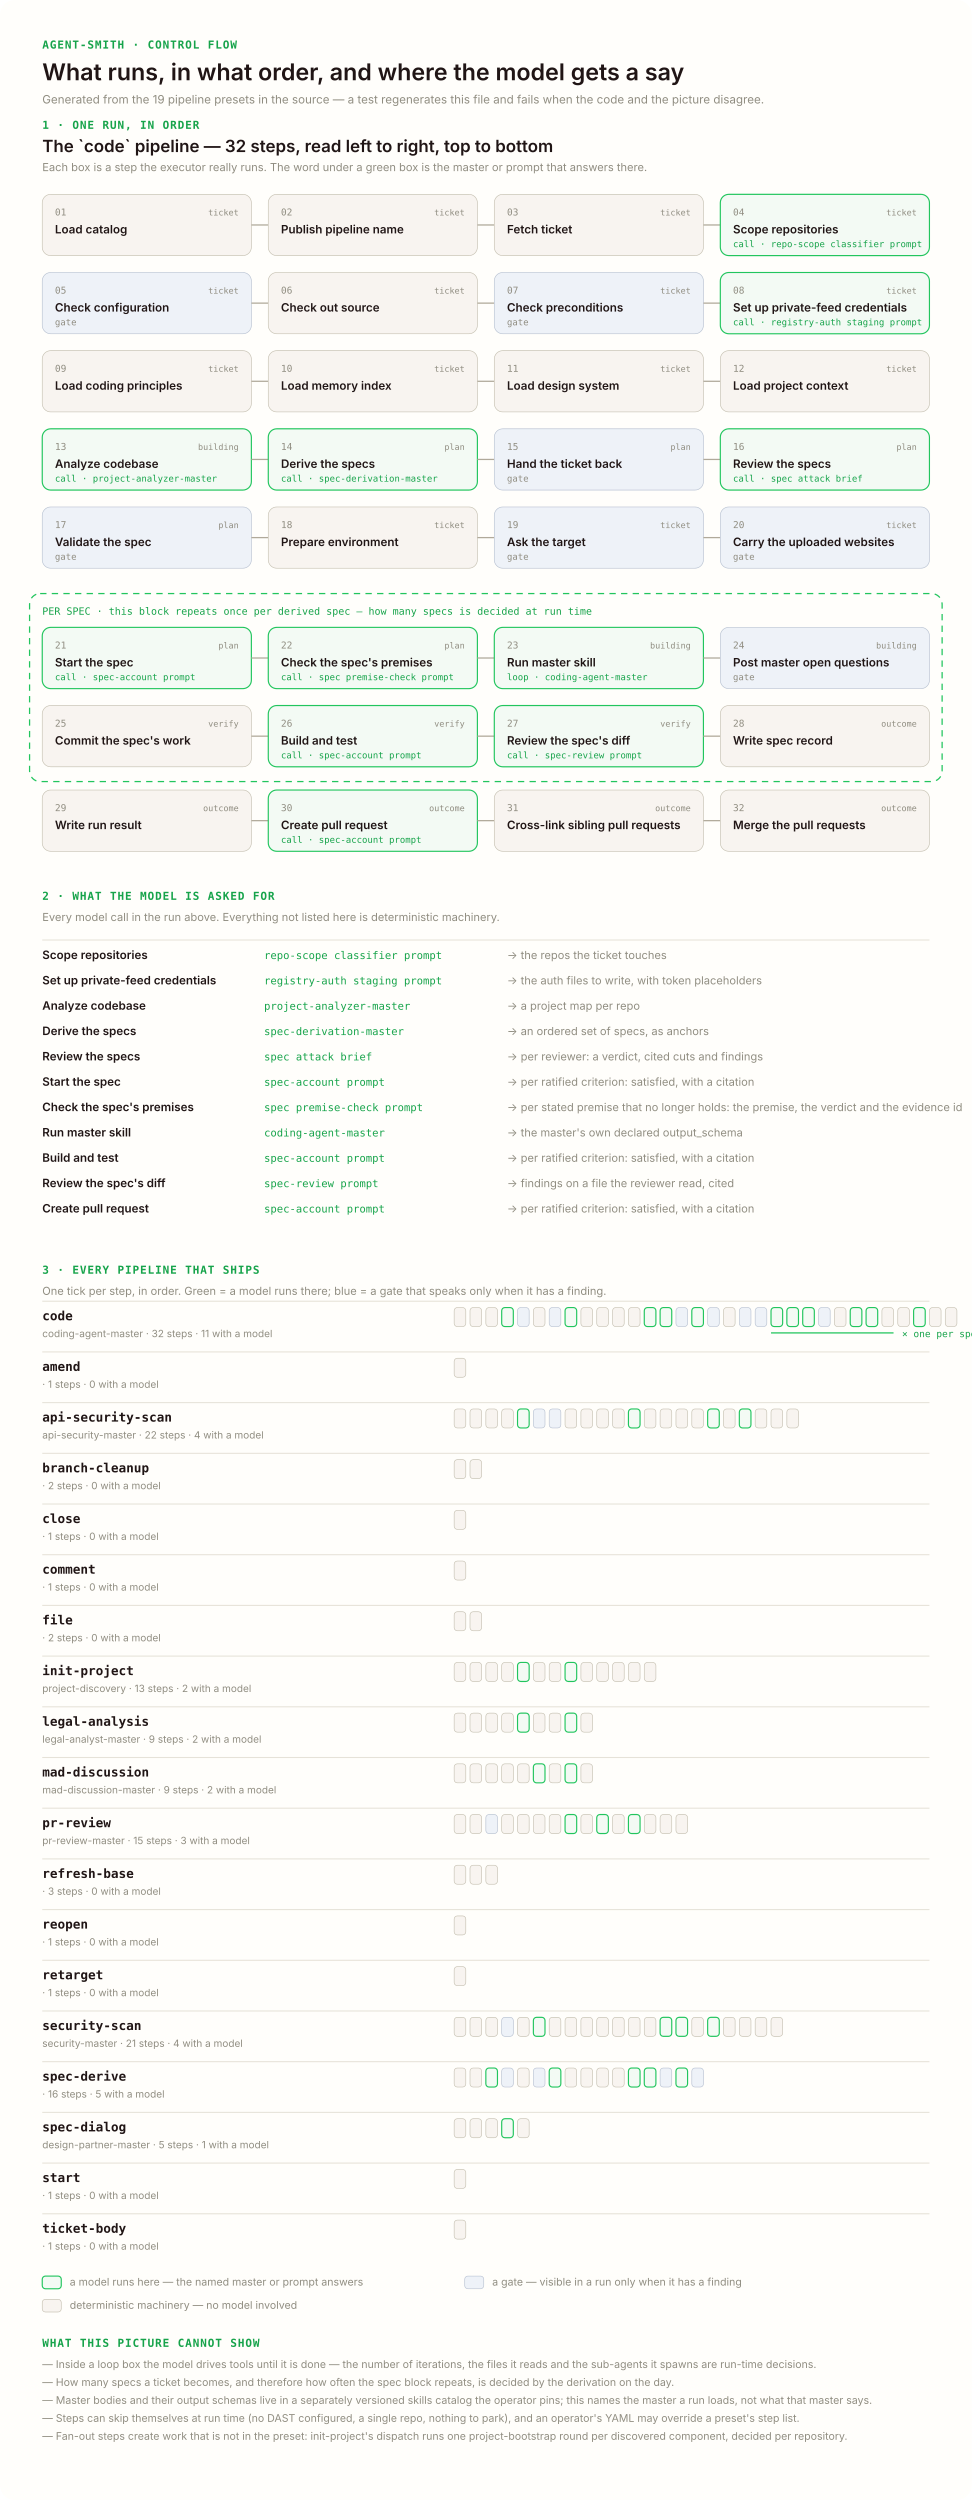
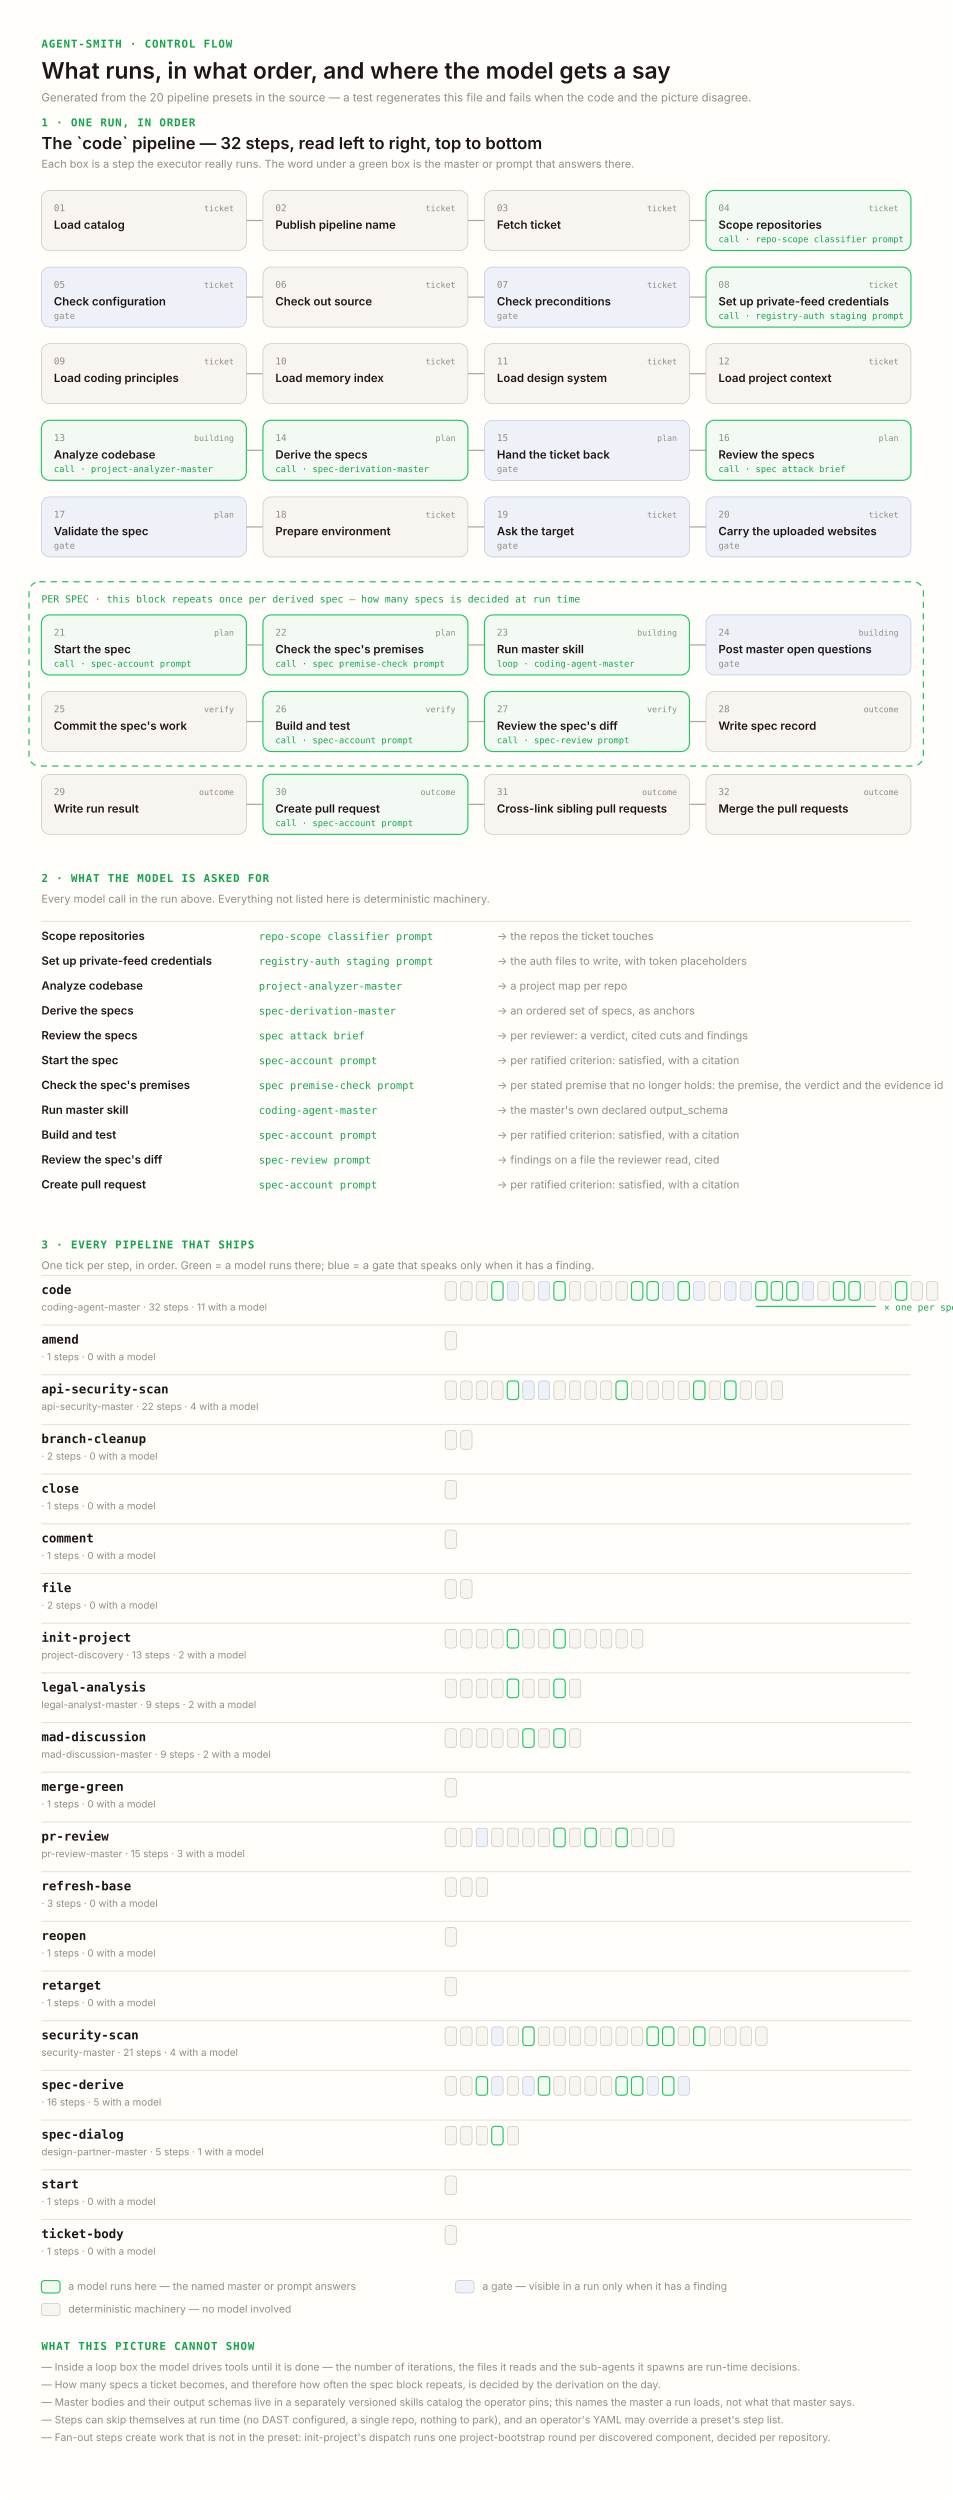
- <svg xmlns="http://www.w3.org/2000/svg" viewBox="0 0 920 2367" role="img" aria-labelledby="cf-title cf-desc">
+ <svg xmlns="http://www.w3.org/2000/svg" viewBox="0 0 920 2415" role="img" aria-labelledby="cf-title cf-desc">
  <style>
    .cf-bg        { fill: #fffefb; }
    .cf-surface   { fill: #f8f4f0; stroke: #c5c0b1; stroke-width: 0.6; }
    .cf-gate      { fill: #eef2f8; stroke: #b7c1d1; stroke-width: 0.6; }
    .cf-model     { fill: #f3faf4; stroke: #22c55e; stroke-width: 1.1; }
    .cf-block     { fill: none;    stroke: #22c55e; stroke-width: 1.2; stroke-dasharray: 6 5; }
    .cf-blockline { stroke: #22c55e; stroke-width: 1.2; }
    .cf-flow      { stroke: #b0a99a; stroke-width: 1.2; }
    .cf-rule      { stroke: #e6e2d8; stroke-width: 1; }
    .cf-text      { fill: #201515; font-family: 'Inter', system-ui, sans-serif; }
    .cf-mute      { fill: #8f8c80; font-family: 'Inter', system-ui, sans-serif; }
    .cf-mono      { fill: #201515; font-family: 'IBM Plex Mono', ui-monospace, monospace; }
    .cf-mono-mute { fill: #8f8c80; font-family: 'IBM Plex Mono', ui-monospace, monospace; }
    .cf-accent    { fill: #16a34a; font-family: 'IBM Plex Mono', ui-monospace, monospace; }
    .cf-tag       { fill: #16a34a; font-family: 'IBM Plex Mono', ui-monospace, monospace; letter-spacing: 0.8px; }
  </style>
-   <rect width="920" height="2367" rx="14" class="cf-bg" />
+   <rect width="920" height="2415" rx="14" class="cf-bg" />
  <text x="40" y="46" class="cf-tag" font-size="10.5" font-weight="600" text-anchor="start">AGENT-SMITH · CONTROL FLOW</text>
  <text x="40" y="76" class="cf-text" font-size="22" font-weight="600" text-anchor="start">What runs, in what order, and where the model gets a say</text>
-   <text x="40" y="98" class="cf-mute" font-size="11" font-weight="400" text-anchor="start">Generated from the 19 pipeline presets in the source — a test regenerates this file and fails when the code and the picture disagree.</text>
+   <text x="40" y="98" class="cf-mute" font-size="11" font-weight="400" text-anchor="start">Generated from the 20 pipeline presets in the source — a test regenerates this file and fails when the code and the picture disagree.</text>
  <text x="40" y="122" class="cf-tag" font-size="10.5" font-weight="600" text-anchor="start">1 · ONE RUN, IN ORDER</text>
  <text x="40" y="144" class="cf-text" font-size="16" font-weight="600" text-anchor="start">The `code` pipeline — 32 steps, read left to right, top to bottom</text>
  <text x="40" y="162" class="cf-mute" font-size="10.5" font-weight="400" text-anchor="start">Each box is a step the executor really runs. The word under a green box is the master or prompt that answers there.</text>
  <rect x="40" y="184" width="198" height="58" rx="8" class="cf-surface" />
  <text x="52" y="204" class="cf-mono-mute" font-size="9" font-weight="400" text-anchor="start">01</text>
  <text x="226" y="204" class="cf-mono-mute" font-size="8" font-weight="400" text-anchor="end">ticket</text>
  <text x="52" y="221" class="cf-text" font-size="11" font-weight="600" text-anchor="start">Load catalog</text>
  <line x1="238" y1="213" x2="254" y2="213" class="cf-flow" />
  <rect x="254" y="184" width="198" height="58" rx="8" class="cf-surface" />
  <text x="266" y="204" class="cf-mono-mute" font-size="9" font-weight="400" text-anchor="start">02</text>
  <text x="440" y="204" class="cf-mono-mute" font-size="8" font-weight="400" text-anchor="end">ticket</text>
  <text x="266" y="221" class="cf-text" font-size="11" font-weight="600" text-anchor="start">Publish pipeline name</text>
  <line x1="452" y1="213" x2="468" y2="213" class="cf-flow" />
  <rect x="468" y="184" width="198" height="58" rx="8" class="cf-surface" />
  <text x="480" y="204" class="cf-mono-mute" font-size="9" font-weight="400" text-anchor="start">03</text>
  <text x="654" y="204" class="cf-mono-mute" font-size="8" font-weight="400" text-anchor="end">ticket</text>
  <text x="480" y="221" class="cf-text" font-size="11" font-weight="600" text-anchor="start">Fetch ticket</text>
  <line x1="666" y1="213" x2="682" y2="213" class="cf-flow" />
  <rect x="682" y="184" width="198" height="58" rx="8" class="cf-model" />
  <text x="694" y="204" class="cf-mono-mute" font-size="9" font-weight="400" text-anchor="start">04</text>
  <text x="868" y="204" class="cf-mono-mute" font-size="8" font-weight="400" text-anchor="end">ticket</text>
  <text x="694" y="221" class="cf-text" font-size="11" font-weight="600" text-anchor="start">Scope repositories</text>
  <text x="694" y="234" class="cf-accent" font-size="8.5" font-weight="400" text-anchor="start">call · repo-scope classifier prompt</text>
  <rect x="40" y="258" width="198" height="58" rx="8" class="cf-gate" />
  <text x="52" y="278" class="cf-mono-mute" font-size="9" font-weight="400" text-anchor="start">05</text>
  <text x="226" y="278" class="cf-mono-mute" font-size="8" font-weight="400" text-anchor="end">ticket</text>
  <text x="52" y="295" class="cf-text" font-size="11" font-weight="600" text-anchor="start">Check configuration</text>
  <text x="52" y="308" class="cf-mono-mute" font-size="8.5" font-weight="400" text-anchor="start">gate</text>
  <line x1="238" y1="287" x2="254" y2="287" class="cf-flow" />
  <rect x="254" y="258" width="198" height="58" rx="8" class="cf-surface" />
  <text x="266" y="278" class="cf-mono-mute" font-size="9" font-weight="400" text-anchor="start">06</text>
  <text x="440" y="278" class="cf-mono-mute" font-size="8" font-weight="400" text-anchor="end">ticket</text>
  <text x="266" y="295" class="cf-text" font-size="11" font-weight="600" text-anchor="start">Check out source</text>
  <line x1="452" y1="287" x2="468" y2="287" class="cf-flow" />
  <rect x="468" y="258" width="198" height="58" rx="8" class="cf-gate" />
  <text x="480" y="278" class="cf-mono-mute" font-size="9" font-weight="400" text-anchor="start">07</text>
  <text x="654" y="278" class="cf-mono-mute" font-size="8" font-weight="400" text-anchor="end">ticket</text>
  <text x="480" y="295" class="cf-text" font-size="11" font-weight="600" text-anchor="start">Check preconditions</text>
  <text x="480" y="308" class="cf-mono-mute" font-size="8.5" font-weight="400" text-anchor="start">gate</text>
  <line x1="666" y1="287" x2="682" y2="287" class="cf-flow" />
  <rect x="682" y="258" width="198" height="58" rx="8" class="cf-model" />
  <text x="694" y="278" class="cf-mono-mute" font-size="9" font-weight="400" text-anchor="start">08</text>
  <text x="868" y="278" class="cf-mono-mute" font-size="8" font-weight="400" text-anchor="end">ticket</text>
  <text x="694" y="295" class="cf-text" font-size="11" font-weight="600" text-anchor="start">Set up private-feed credentials</text>
  <text x="694" y="308" class="cf-accent" font-size="8.5" font-weight="400" text-anchor="start">call · registry-auth staging prompt</text>
  <rect x="40" y="332" width="198" height="58" rx="8" class="cf-surface" />
  <text x="52" y="352" class="cf-mono-mute" font-size="9" font-weight="400" text-anchor="start">09</text>
  <text x="226" y="352" class="cf-mono-mute" font-size="8" font-weight="400" text-anchor="end">ticket</text>
  <text x="52" y="369" class="cf-text" font-size="11" font-weight="600" text-anchor="start">Load coding principles</text>
  <line x1="238" y1="361" x2="254" y2="361" class="cf-flow" />
  <rect x="254" y="332" width="198" height="58" rx="8" class="cf-surface" />
  <text x="266" y="352" class="cf-mono-mute" font-size="9" font-weight="400" text-anchor="start">10</text>
  <text x="440" y="352" class="cf-mono-mute" font-size="8" font-weight="400" text-anchor="end">ticket</text>
  <text x="266" y="369" class="cf-text" font-size="11" font-weight="600" text-anchor="start">Load memory index</text>
  <line x1="452" y1="361" x2="468" y2="361" class="cf-flow" />
  <rect x="468" y="332" width="198" height="58" rx="8" class="cf-surface" />
  <text x="480" y="352" class="cf-mono-mute" font-size="9" font-weight="400" text-anchor="start">11</text>
  <text x="654" y="352" class="cf-mono-mute" font-size="8" font-weight="400" text-anchor="end">ticket</text>
  <text x="480" y="369" class="cf-text" font-size="11" font-weight="600" text-anchor="start">Load design system</text>
  <line x1="666" y1="361" x2="682" y2="361" class="cf-flow" />
  <rect x="682" y="332" width="198" height="58" rx="8" class="cf-surface" />
  <text x="694" y="352" class="cf-mono-mute" font-size="9" font-weight="400" text-anchor="start">12</text>
  <text x="868" y="352" class="cf-mono-mute" font-size="8" font-weight="400" text-anchor="end">ticket</text>
  <text x="694" y="369" class="cf-text" font-size="11" font-weight="600" text-anchor="start">Load project context</text>
  <rect x="40" y="406" width="198" height="58" rx="8" class="cf-model" />
  <text x="52" y="426" class="cf-mono-mute" font-size="9" font-weight="400" text-anchor="start">13</text>
  <text x="226" y="426" class="cf-mono-mute" font-size="8" font-weight="400" text-anchor="end">building</text>
  <text x="52" y="443" class="cf-text" font-size="11" font-weight="600" text-anchor="start">Analyze codebase</text>
  <text x="52" y="456" class="cf-accent" font-size="8.5" font-weight="400" text-anchor="start">call · project-analyzer-master</text>
  <line x1="238" y1="435" x2="254" y2="435" class="cf-flow" />
  <rect x="254" y="406" width="198" height="58" rx="8" class="cf-model" />
  <text x="266" y="426" class="cf-mono-mute" font-size="9" font-weight="400" text-anchor="start">14</text>
  <text x="440" y="426" class="cf-mono-mute" font-size="8" font-weight="400" text-anchor="end">plan</text>
  <text x="266" y="443" class="cf-text" font-size="11" font-weight="600" text-anchor="start">Derive the specs</text>
  <text x="266" y="456" class="cf-accent" font-size="8.5" font-weight="400" text-anchor="start">call · spec-derivation-master</text>
  <line x1="452" y1="435" x2="468" y2="435" class="cf-flow" />
  <rect x="468" y="406" width="198" height="58" rx="8" class="cf-gate" />
  <text x="480" y="426" class="cf-mono-mute" font-size="9" font-weight="400" text-anchor="start">15</text>
  <text x="654" y="426" class="cf-mono-mute" font-size="8" font-weight="400" text-anchor="end">plan</text>
  <text x="480" y="443" class="cf-text" font-size="11" font-weight="600" text-anchor="start">Hand the ticket back</text>
  <text x="480" y="456" class="cf-mono-mute" font-size="8.5" font-weight="400" text-anchor="start">gate</text>
  <line x1="666" y1="435" x2="682" y2="435" class="cf-flow" />
  <rect x="682" y="406" width="198" height="58" rx="8" class="cf-model" />
  <text x="694" y="426" class="cf-mono-mute" font-size="9" font-weight="400" text-anchor="start">16</text>
  <text x="868" y="426" class="cf-mono-mute" font-size="8" font-weight="400" text-anchor="end">plan</text>
  <text x="694" y="443" class="cf-text" font-size="11" font-weight="600" text-anchor="start">Review the specs</text>
  <text x="694" y="456" class="cf-accent" font-size="8.5" font-weight="400" text-anchor="start">call · spec attack brief</text>
  <rect x="40" y="480" width="198" height="58" rx="8" class="cf-gate" />
  <text x="52" y="500" class="cf-mono-mute" font-size="9" font-weight="400" text-anchor="start">17</text>
  <text x="226" y="500" class="cf-mono-mute" font-size="8" font-weight="400" text-anchor="end">plan</text>
  <text x="52" y="517" class="cf-text" font-size="11" font-weight="600" text-anchor="start">Validate the spec</text>
  <text x="52" y="530" class="cf-mono-mute" font-size="8.5" font-weight="400" text-anchor="start">gate</text>
  <line x1="238" y1="509" x2="254" y2="509" class="cf-flow" />
  <rect x="254" y="480" width="198" height="58" rx="8" class="cf-surface" />
  <text x="266" y="500" class="cf-mono-mute" font-size="9" font-weight="400" text-anchor="start">18</text>
  <text x="440" y="500" class="cf-mono-mute" font-size="8" font-weight="400" text-anchor="end">ticket</text>
  <text x="266" y="517" class="cf-text" font-size="11" font-weight="600" text-anchor="start">Prepare environment</text>
  <line x1="452" y1="509" x2="468" y2="509" class="cf-flow" />
  <rect x="468" y="480" width="198" height="58" rx="8" class="cf-gate" />
  <text x="480" y="500" class="cf-mono-mute" font-size="9" font-weight="400" text-anchor="start">19</text>
  <text x="654" y="500" class="cf-mono-mute" font-size="8" font-weight="400" text-anchor="end">ticket</text>
  <text x="480" y="517" class="cf-text" font-size="11" font-weight="600" text-anchor="start">Ask the target</text>
  <text x="480" y="530" class="cf-mono-mute" font-size="8.5" font-weight="400" text-anchor="start">gate</text>
  <line x1="666" y1="509" x2="682" y2="509" class="cf-flow" />
  <rect x="682" y="480" width="198" height="58" rx="8" class="cf-gate" />
  <text x="694" y="500" class="cf-mono-mute" font-size="9" font-weight="400" text-anchor="start">20</text>
  <text x="868" y="500" class="cf-mono-mute" font-size="8" font-weight="400" text-anchor="end">ticket</text>
  <text x="694" y="517" class="cf-text" font-size="11" font-weight="600" text-anchor="start">Carry the uploaded websites</text>
  <text x="694" y="530" class="cf-mono-mute" font-size="8.5" font-weight="400" text-anchor="start">gate</text>
  <rect x="28" y="562" width="864" height="178" rx="10" class="cf-block" />
  <text x="40" y="582" class="cf-accent" font-size="9.5" font-weight="400" text-anchor="start">PER SPEC · this block repeats once per derived spec — how many specs is decided at run time</text>
  <rect x="40" y="594" width="198" height="58" rx="8" class="cf-model" />
  <text x="52" y="614" class="cf-mono-mute" font-size="9" font-weight="400" text-anchor="start">21</text>
  <text x="226" y="614" class="cf-mono-mute" font-size="8" font-weight="400" text-anchor="end">plan</text>
  <text x="52" y="631" class="cf-text" font-size="11" font-weight="600" text-anchor="start">Start the spec</text>
  <text x="52" y="644" class="cf-accent" font-size="8.5" font-weight="400" text-anchor="start">call · spec-account prompt</text>
  <line x1="238" y1="623" x2="254" y2="623" class="cf-flow" />
  <rect x="254" y="594" width="198" height="58" rx="8" class="cf-model" />
  <text x="266" y="614" class="cf-mono-mute" font-size="9" font-weight="400" text-anchor="start">22</text>
  <text x="440" y="614" class="cf-mono-mute" font-size="8" font-weight="400" text-anchor="end">plan</text>
  <text x="266" y="631" class="cf-text" font-size="11" font-weight="600" text-anchor="start">Check the spec's premises</text>
  <text x="266" y="644" class="cf-accent" font-size="8.5" font-weight="400" text-anchor="start">call · spec premise-check prompt</text>
  <line x1="452" y1="623" x2="468" y2="623" class="cf-flow" />
  <rect x="468" y="594" width="198" height="58" rx="8" class="cf-model" />
  <text x="480" y="614" class="cf-mono-mute" font-size="9" font-weight="400" text-anchor="start">23</text>
  <text x="654" y="614" class="cf-mono-mute" font-size="8" font-weight="400" text-anchor="end">building</text>
  <text x="480" y="631" class="cf-text" font-size="11" font-weight="600" text-anchor="start">Run master skill</text>
  <text x="480" y="644" class="cf-accent" font-size="8.5" font-weight="400" text-anchor="start">loop · coding-agent-master</text>
  <line x1="666" y1="623" x2="682" y2="623" class="cf-flow" />
  <rect x="682" y="594" width="198" height="58" rx="8" class="cf-gate" />
  <text x="694" y="614" class="cf-mono-mute" font-size="9" font-weight="400" text-anchor="start">24</text>
  <text x="868" y="614" class="cf-mono-mute" font-size="8" font-weight="400" text-anchor="end">building</text>
  <text x="694" y="631" class="cf-text" font-size="11" font-weight="600" text-anchor="start">Post master open questions</text>
  <text x="694" y="644" class="cf-mono-mute" font-size="8.5" font-weight="400" text-anchor="start">gate</text>
  <rect x="40" y="668" width="198" height="58" rx="8" class="cf-surface" />
  <text x="52" y="688" class="cf-mono-mute" font-size="9" font-weight="400" text-anchor="start">25</text>
  <text x="226" y="688" class="cf-mono-mute" font-size="8" font-weight="400" text-anchor="end">verify</text>
  <text x="52" y="705" class="cf-text" font-size="11" font-weight="600" text-anchor="start">Commit the spec's work</text>
  <line x1="238" y1="697" x2="254" y2="697" class="cf-flow" />
  <rect x="254" y="668" width="198" height="58" rx="8" class="cf-model" />
  <text x="266" y="688" class="cf-mono-mute" font-size="9" font-weight="400" text-anchor="start">26</text>
  <text x="440" y="688" class="cf-mono-mute" font-size="8" font-weight="400" text-anchor="end">verify</text>
  <text x="266" y="705" class="cf-text" font-size="11" font-weight="600" text-anchor="start">Build and test</text>
  <text x="266" y="718" class="cf-accent" font-size="8.5" font-weight="400" text-anchor="start">call · spec-account prompt</text>
  <line x1="452" y1="697" x2="468" y2="697" class="cf-flow" />
  <rect x="468" y="668" width="198" height="58" rx="8" class="cf-model" />
  <text x="480" y="688" class="cf-mono-mute" font-size="9" font-weight="400" text-anchor="start">27</text>
  <text x="654" y="688" class="cf-mono-mute" font-size="8" font-weight="400" text-anchor="end">verify</text>
  <text x="480" y="705" class="cf-text" font-size="11" font-weight="600" text-anchor="start">Review the spec's diff</text>
  <text x="480" y="718" class="cf-accent" font-size="8.5" font-weight="400" text-anchor="start">call · spec-review prompt</text>
  <line x1="666" y1="697" x2="682" y2="697" class="cf-flow" />
  <rect x="682" y="668" width="198" height="58" rx="8" class="cf-surface" />
  <text x="694" y="688" class="cf-mono-mute" font-size="9" font-weight="400" text-anchor="start">28</text>
  <text x="868" y="688" class="cf-mono-mute" font-size="8" font-weight="400" text-anchor="end">outcome</text>
  <text x="694" y="705" class="cf-text" font-size="11" font-weight="600" text-anchor="start">Write spec record</text>
  <rect x="40" y="748" width="198" height="58" rx="8" class="cf-surface" />
  <text x="52" y="768" class="cf-mono-mute" font-size="9" font-weight="400" text-anchor="start">29</text>
  <text x="226" y="768" class="cf-mono-mute" font-size="8" font-weight="400" text-anchor="end">outcome</text>
  <text x="52" y="785" class="cf-text" font-size="11" font-weight="600" text-anchor="start">Write run result</text>
  <line x1="238" y1="777" x2="254" y2="777" class="cf-flow" />
  <rect x="254" y="748" width="198" height="58" rx="8" class="cf-model" />
  <text x="266" y="768" class="cf-mono-mute" font-size="9" font-weight="400" text-anchor="start">30</text>
  <text x="440" y="768" class="cf-mono-mute" font-size="8" font-weight="400" text-anchor="end">outcome</text>
  <text x="266" y="785" class="cf-text" font-size="11" font-weight="600" text-anchor="start">Create pull request</text>
  <text x="266" y="798" class="cf-accent" font-size="8.5" font-weight="400" text-anchor="start">call · spec-account prompt</text>
  <line x1="452" y1="777" x2="468" y2="777" class="cf-flow" />
  <rect x="468" y="748" width="198" height="58" rx="8" class="cf-surface" />
  <text x="480" y="768" class="cf-mono-mute" font-size="9" font-weight="400" text-anchor="start">31</text>
  <text x="654" y="768" class="cf-mono-mute" font-size="8" font-weight="400" text-anchor="end">outcome</text>
  <text x="480" y="785" class="cf-text" font-size="11" font-weight="600" text-anchor="start">Cross-link sibling pull requests</text>
  <line x1="666" y1="777" x2="682" y2="777" class="cf-flow" />
  <rect x="682" y="748" width="198" height="58" rx="8" class="cf-surface" />
  <text x="694" y="768" class="cf-mono-mute" font-size="9" font-weight="400" text-anchor="start">32</text>
  <text x="868" y="768" class="cf-mono-mute" font-size="8" font-weight="400" text-anchor="end">outcome</text>
  <text x="694" y="785" class="cf-text" font-size="11" font-weight="600" text-anchor="start">Merge the pull requests</text>
  <text x="40" y="852" class="cf-tag" font-size="10.5" font-weight="600" text-anchor="start">2 · WHAT THE MODEL IS ASKED FOR</text>
  <text x="40" y="872" class="cf-mute" font-size="10.5" font-weight="400" text-anchor="start">Every model call in the run above. Everything not listed here is deterministic machinery.</text>
  <line x1="40" y1="890" x2="880" y2="890" class="cf-rule" />
  <text x="40" y="908" class="cf-text" font-size="11" font-weight="600" text-anchor="start">Scope repositories</text>
  <text x="250" y="908" class="cf-accent" font-size="10" font-weight="400" text-anchor="start">repo-scope classifier prompt</text>
  <text x="480" y="908" class="cf-mute" font-size="10.5" font-weight="400" text-anchor="start">→ the repos the ticket touches</text>
  <text x="40" y="932" class="cf-text" font-size="11" font-weight="600" text-anchor="start">Set up private-feed credentials</text>
  <text x="250" y="932" class="cf-accent" font-size="10" font-weight="400" text-anchor="start">registry-auth staging prompt</text>
  <text x="480" y="932" class="cf-mute" font-size="10.5" font-weight="400" text-anchor="start">→ the auth files to write, with token placeholders</text>
  <text x="40" y="956" class="cf-text" font-size="11" font-weight="600" text-anchor="start">Analyze codebase</text>
  <text x="250" y="956" class="cf-accent" font-size="10" font-weight="400" text-anchor="start">project-analyzer-master</text>
  <text x="480" y="956" class="cf-mute" font-size="10.5" font-weight="400" text-anchor="start">→ a project map per repo</text>
  <text x="40" y="980" class="cf-text" font-size="11" font-weight="600" text-anchor="start">Derive the specs</text>
  <text x="250" y="980" class="cf-accent" font-size="10" font-weight="400" text-anchor="start">spec-derivation-master</text>
  <text x="480" y="980" class="cf-mute" font-size="10.5" font-weight="400" text-anchor="start">→ an ordered set of specs, as anchors</text>
  <text x="40" y="1004" class="cf-text" font-size="11" font-weight="600" text-anchor="start">Review the specs</text>
  <text x="250" y="1004" class="cf-accent" font-size="10" font-weight="400" text-anchor="start">spec attack brief</text>
  <text x="480" y="1004" class="cf-mute" font-size="10.5" font-weight="400" text-anchor="start">→ per reviewer: a verdict, cited cuts and findings</text>
  <text x="40" y="1028" class="cf-text" font-size="11" font-weight="600" text-anchor="start">Start the spec</text>
  <text x="250" y="1028" class="cf-accent" font-size="10" font-weight="400" text-anchor="start">spec-account prompt</text>
  <text x="480" y="1028" class="cf-mute" font-size="10.5" font-weight="400" text-anchor="start">→ per ratified criterion: satisfied, with a citation</text>
  <text x="40" y="1052" class="cf-text" font-size="11" font-weight="600" text-anchor="start">Check the spec's premises</text>
  <text x="250" y="1052" class="cf-accent" font-size="10" font-weight="400" text-anchor="start">spec premise-check prompt</text>
  <text x="480" y="1052" class="cf-mute" font-size="10.5" font-weight="400" text-anchor="start">→ per stated premise that no longer holds: the premise, the verdict and the evidence id</text>
  <text x="40" y="1076" class="cf-text" font-size="11" font-weight="600" text-anchor="start">Run master skill</text>
  <text x="250" y="1076" class="cf-accent" font-size="10" font-weight="400" text-anchor="start">coding-agent-master</text>
  <text x="480" y="1076" class="cf-mute" font-size="10.5" font-weight="400" text-anchor="start">→ the master's own declared output_schema</text>
  <text x="40" y="1100" class="cf-text" font-size="11" font-weight="600" text-anchor="start">Build and test</text>
  <text x="250" y="1100" class="cf-accent" font-size="10" font-weight="400" text-anchor="start">spec-account prompt</text>
  <text x="480" y="1100" class="cf-mute" font-size="10.5" font-weight="400" text-anchor="start">→ per ratified criterion: satisfied, with a citation</text>
  <text x="40" y="1124" class="cf-text" font-size="11" font-weight="600" text-anchor="start">Review the spec's diff</text>
  <text x="250" y="1124" class="cf-accent" font-size="10" font-weight="400" text-anchor="start">spec-review prompt</text>
  <text x="480" y="1124" class="cf-mute" font-size="10.5" font-weight="400" text-anchor="start">→ findings on a file the reviewer read, cited</text>
  <text x="40" y="1148" class="cf-text" font-size="11" font-weight="600" text-anchor="start">Create pull request</text>
  <text x="250" y="1148" class="cf-accent" font-size="10" font-weight="400" text-anchor="start">spec-account prompt</text>
  <text x="480" y="1148" class="cf-mute" font-size="10.5" font-weight="400" text-anchor="start">→ per ratified criterion: satisfied, with a citation</text>
  <text x="40" y="1206" class="cf-tag" font-size="10.5" font-weight="600" text-anchor="start">3 · EVERY PIPELINE THAT SHIPS</text>
  <text x="40" y="1226" class="cf-mute" font-size="10.5" font-weight="400" text-anchor="start">One tick per step, in order. Green = a model runs there; blue = a gate that speaks only when it has a finding.</text>
  <line x1="40" y1="1232" x2="880" y2="1232" class="cf-rule" />
  <text x="40" y="1250" class="cf-mono" font-size="12" font-weight="600" text-anchor="start">code</text>
  <text x="40" y="1266" class="cf-mute" font-size="9.5" font-weight="400" text-anchor="start">coding-agent-master · 32 steps · 11 with a model</text>
  <rect x="430" y="1238" width="11" height="18" rx="3" class="cf-surface" />
  <rect x="445" y="1238" width="11" height="18" rx="3" class="cf-surface" />
  <rect x="460" y="1238" width="11" height="18" rx="3" class="cf-surface" />
  <rect x="475" y="1238" width="11" height="18" rx="3" class="cf-model" />
  <rect x="490" y="1238" width="11" height="18" rx="3" class="cf-gate" />
  <rect x="505" y="1238" width="11" height="18" rx="3" class="cf-surface" />
  <rect x="520" y="1238" width="11" height="18" rx="3" class="cf-gate" />
  <rect x="535" y="1238" width="11" height="18" rx="3" class="cf-model" />
  <rect x="550" y="1238" width="11" height="18" rx="3" class="cf-surface" />
  <rect x="565" y="1238" width="11" height="18" rx="3" class="cf-surface" />
  <rect x="580" y="1238" width="11" height="18" rx="3" class="cf-surface" />
  <rect x="595" y="1238" width="11" height="18" rx="3" class="cf-surface" />
  <rect x="610" y="1238" width="11" height="18" rx="3" class="cf-model" />
  <rect x="625" y="1238" width="11" height="18" rx="3" class="cf-model" />
  <rect x="640" y="1238" width="11" height="18" rx="3" class="cf-gate" />
  <rect x="655" y="1238" width="11" height="18" rx="3" class="cf-model" />
  <rect x="670" y="1238" width="11" height="18" rx="3" class="cf-gate" />
  <rect x="685" y="1238" width="11" height="18" rx="3" class="cf-surface" />
  <rect x="700" y="1238" width="11" height="18" rx="3" class="cf-gate" />
  <rect x="715" y="1238" width="11" height="18" rx="3" class="cf-gate" />
  <rect x="730" y="1238" width="11" height="18" rx="3" class="cf-model" />
  <rect x="745" y="1238" width="11" height="18" rx="3" class="cf-model" />
  <rect x="760" y="1238" width="11" height="18" rx="3" class="cf-model" />
  <rect x="775" y="1238" width="11" height="18" rx="3" class="cf-gate" />
  <rect x="790" y="1238" width="11" height="18" rx="3" class="cf-surface" />
  <rect x="805" y="1238" width="11" height="18" rx="3" class="cf-model" />
  <rect x="820" y="1238" width="11" height="18" rx="3" class="cf-model" />
  <rect x="835" y="1238" width="11" height="18" rx="3" class="cf-surface" />
  <rect x="850" y="1238" width="11" height="18" rx="3" class="cf-surface" />
  <rect x="865" y="1238" width="11" height="18" rx="3" class="cf-model" />
  <rect x="880" y="1238" width="11" height="18" rx="3" class="cf-surface" />
  <rect x="895" y="1238" width="11" height="18" rx="3" class="cf-surface" />
  <line x1="730" y1="1262" x2="846" y2="1262" class="cf-blockline" />
  <text x="854" y="1266" class="cf-accent" font-size="9" font-weight="400" text-anchor="start">× one per spec</text>
  <line x1="40" y1="1280" x2="880" y2="1280" class="cf-rule" />
  <text x="40" y="1298" class="cf-mono" font-size="12" font-weight="600" text-anchor="start">amend</text>
  <text x="40" y="1314" class="cf-mute" font-size="9.5" font-weight="400" text-anchor="start"> · 1 steps · 0 with a model</text>
  <rect x="430" y="1286" width="11" height="18" rx="3" class="cf-surface" />
  <line x1="40" y1="1328" x2="880" y2="1328" class="cf-rule" />
  <text x="40" y="1346" class="cf-mono" font-size="12" font-weight="600" text-anchor="start">api-security-scan</text>
  <text x="40" y="1362" class="cf-mute" font-size="9.5" font-weight="400" text-anchor="start">api-security-master · 22 steps · 4 with a model</text>
  <rect x="430" y="1334" width="11" height="18" rx="3" class="cf-surface" />
  <rect x="445" y="1334" width="11" height="18" rx="3" class="cf-surface" />
  <rect x="460" y="1334" width="11" height="18" rx="3" class="cf-surface" />
  <rect x="475" y="1334" width="11" height="18" rx="3" class="cf-surface" />
  <rect x="490" y="1334" width="11" height="18" rx="3" class="cf-model" />
  <rect x="505" y="1334" width="11" height="18" rx="3" class="cf-gate" />
  <rect x="520" y="1334" width="11" height="18" rx="3" class="cf-gate" />
  <rect x="535" y="1334" width="11" height="18" rx="3" class="cf-surface" />
  <rect x="550" y="1334" width="11" height="18" rx="3" class="cf-surface" />
  <rect x="565" y="1334" width="11" height="18" rx="3" class="cf-surface" />
  <rect x="580" y="1334" width="11" height="18" rx="3" class="cf-surface" />
  <rect x="595" y="1334" width="11" height="18" rx="3" class="cf-model" />
  <rect x="610" y="1334" width="11" height="18" rx="3" class="cf-surface" />
  <rect x="625" y="1334" width="11" height="18" rx="3" class="cf-surface" />
  <rect x="640" y="1334" width="11" height="18" rx="3" class="cf-surface" />
  <rect x="655" y="1334" width="11" height="18" rx="3" class="cf-surface" />
  <rect x="670" y="1334" width="11" height="18" rx="3" class="cf-model" />
  <rect x="685" y="1334" width="11" height="18" rx="3" class="cf-surface" />
  <rect x="700" y="1334" width="11" height="18" rx="3" class="cf-model" />
  <rect x="715" y="1334" width="11" height="18" rx="3" class="cf-surface" />
  <rect x="730" y="1334" width="11" height="18" rx="3" class="cf-surface" />
  <rect x="745" y="1334" width="11" height="18" rx="3" class="cf-surface" />
  <line x1="40" y1="1376" x2="880" y2="1376" class="cf-rule" />
  <text x="40" y="1394" class="cf-mono" font-size="12" font-weight="600" text-anchor="start">branch-cleanup</text>
  <text x="40" y="1410" class="cf-mute" font-size="9.5" font-weight="400" text-anchor="start"> · 2 steps · 0 with a model</text>
  <rect x="430" y="1382" width="11" height="18" rx="3" class="cf-surface" />
  <rect x="445" y="1382" width="11" height="18" rx="3" class="cf-surface" />
  <line x1="40" y1="1424" x2="880" y2="1424" class="cf-rule" />
  <text x="40" y="1442" class="cf-mono" font-size="12" font-weight="600" text-anchor="start">close</text>
  <text x="40" y="1458" class="cf-mute" font-size="9.5" font-weight="400" text-anchor="start"> · 1 steps · 0 with a model</text>
  <rect x="430" y="1430" width="11" height="18" rx="3" class="cf-surface" />
  <line x1="40" y1="1472" x2="880" y2="1472" class="cf-rule" />
  <text x="40" y="1490" class="cf-mono" font-size="12" font-weight="600" text-anchor="start">comment</text>
  <text x="40" y="1506" class="cf-mute" font-size="9.5" font-weight="400" text-anchor="start"> · 1 steps · 0 with a model</text>
  <rect x="430" y="1478" width="11" height="18" rx="3" class="cf-surface" />
  <line x1="40" y1="1520" x2="880" y2="1520" class="cf-rule" />
  <text x="40" y="1538" class="cf-mono" font-size="12" font-weight="600" text-anchor="start">file</text>
  <text x="40" y="1554" class="cf-mute" font-size="9.5" font-weight="400" text-anchor="start"> · 2 steps · 0 with a model</text>
  <rect x="430" y="1526" width="11" height="18" rx="3" class="cf-surface" />
  <rect x="445" y="1526" width="11" height="18" rx="3" class="cf-surface" />
  <line x1="40" y1="1568" x2="880" y2="1568" class="cf-rule" />
  <text x="40" y="1586" class="cf-mono" font-size="12" font-weight="600" text-anchor="start">init-project</text>
  <text x="40" y="1602" class="cf-mute" font-size="9.5" font-weight="400" text-anchor="start">project-discovery · 13 steps · 2 with a model</text>
  <rect x="430" y="1574" width="11" height="18" rx="3" class="cf-surface" />
  <rect x="445" y="1574" width="11" height="18" rx="3" class="cf-surface" />
  <rect x="460" y="1574" width="11" height="18" rx="3" class="cf-surface" />
  <rect x="475" y="1574" width="11" height="18" rx="3" class="cf-surface" />
  <rect x="490" y="1574" width="11" height="18" rx="3" class="cf-model" />
  <rect x="505" y="1574" width="11" height="18" rx="3" class="cf-surface" />
  <rect x="520" y="1574" width="11" height="18" rx="3" class="cf-surface" />
  <rect x="535" y="1574" width="11" height="18" rx="3" class="cf-model" />
  <rect x="550" y="1574" width="11" height="18" rx="3" class="cf-surface" />
  <rect x="565" y="1574" width="11" height="18" rx="3" class="cf-surface" />
  <rect x="580" y="1574" width="11" height="18" rx="3" class="cf-surface" />
  <rect x="595" y="1574" width="11" height="18" rx="3" class="cf-surface" />
  <rect x="610" y="1574" width="11" height="18" rx="3" class="cf-surface" />
  <line x1="40" y1="1616" x2="880" y2="1616" class="cf-rule" />
  <text x="40" y="1634" class="cf-mono" font-size="12" font-weight="600" text-anchor="start">legal-analysis</text>
  <text x="40" y="1650" class="cf-mute" font-size="9.5" font-weight="400" text-anchor="start">legal-analyst-master · 9 steps · 2 with a model</text>
  <rect x="430" y="1622" width="11" height="18" rx="3" class="cf-surface" />
  <rect x="445" y="1622" width="11" height="18" rx="3" class="cf-surface" />
  <rect x="460" y="1622" width="11" height="18" rx="3" class="cf-surface" />
  <rect x="475" y="1622" width="11" height="18" rx="3" class="cf-surface" />
  <rect x="490" y="1622" width="11" height="18" rx="3" class="cf-model" />
  <rect x="505" y="1622" width="11" height="18" rx="3" class="cf-surface" />
  <rect x="520" y="1622" width="11" height="18" rx="3" class="cf-surface" />
  <rect x="535" y="1622" width="11" height="18" rx="3" class="cf-model" />
  <rect x="550" y="1622" width="11" height="18" rx="3" class="cf-surface" />
  <line x1="40" y1="1664" x2="880" y2="1664" class="cf-rule" />
  <text x="40" y="1682" class="cf-mono" font-size="12" font-weight="600" text-anchor="start">mad-discussion</text>
  <text x="40" y="1698" class="cf-mute" font-size="9.5" font-weight="400" text-anchor="start">mad-discussion-master · 9 steps · 2 with a model</text>
  <rect x="430" y="1670" width="11" height="18" rx="3" class="cf-surface" />
  <rect x="445" y="1670" width="11" height="18" rx="3" class="cf-surface" />
  <rect x="460" y="1670" width="11" height="18" rx="3" class="cf-surface" />
  <rect x="475" y="1670" width="11" height="18" rx="3" class="cf-surface" />
  <rect x="490" y="1670" width="11" height="18" rx="3" class="cf-surface" />
  <rect x="505" y="1670" width="11" height="18" rx="3" class="cf-model" />
  <rect x="520" y="1670" width="11" height="18" rx="3" class="cf-surface" />
  <rect x="535" y="1670" width="11" height="18" rx="3" class="cf-model" />
  <rect x="550" y="1670" width="11" height="18" rx="3" class="cf-surface" />
  <line x1="40" y1="1712" x2="880" y2="1712" class="cf-rule" />
-   <text x="40" y="1730" class="cf-mono" font-size="12" font-weight="600" text-anchor="start">pr-review</text>
-   <text x="40" y="1746" class="cf-mute" font-size="9.5" font-weight="400" text-anchor="start">pr-review-master · 15 steps · 3 with a model</text>
+   <text x="40" y="1730" class="cf-mono" font-size="12" font-weight="600" text-anchor="start">merge-green</text>
+   <text x="40" y="1746" class="cf-mute" font-size="9.5" font-weight="400" text-anchor="start"> · 1 steps · 0 with a model</text>
  <rect x="430" y="1718" width="11" height="18" rx="3" class="cf-surface" />
-   <rect x="445" y="1718" width="11" height="18" rx="3" class="cf-surface" />
-   <rect x="460" y="1718" width="11" height="18" rx="3" class="cf-gate" />
-   <rect x="475" y="1718" width="11" height="18" rx="3" class="cf-surface" />
-   <rect x="490" y="1718" width="11" height="18" rx="3" class="cf-surface" />
-   <rect x="505" y="1718" width="11" height="18" rx="3" class="cf-surface" />
-   <rect x="520" y="1718" width="11" height="18" rx="3" class="cf-surface" />
-   <rect x="535" y="1718" width="11" height="18" rx="3" class="cf-model" />
-   <rect x="550" y="1718" width="11" height="18" rx="3" class="cf-surface" />
-   <rect x="565" y="1718" width="11" height="18" rx="3" class="cf-model" />
-   <rect x="580" y="1718" width="11" height="18" rx="3" class="cf-surface" />
-   <rect x="595" y="1718" width="11" height="18" rx="3" class="cf-model" />
-   <rect x="610" y="1718" width="11" height="18" rx="3" class="cf-surface" />
-   <rect x="625" y="1718" width="11" height="18" rx="3" class="cf-surface" />
-   <rect x="640" y="1718" width="11" height="18" rx="3" class="cf-surface" />
  <line x1="40" y1="1760" x2="880" y2="1760" class="cf-rule" />
-   <text x="40" y="1778" class="cf-mono" font-size="12" font-weight="600" text-anchor="start">refresh-base</text>
-   <text x="40" y="1794" class="cf-mute" font-size="9.5" font-weight="400" text-anchor="start"> · 3 steps · 0 with a model</text>
+   <text x="40" y="1778" class="cf-mono" font-size="12" font-weight="600" text-anchor="start">pr-review</text>
+   <text x="40" y="1794" class="cf-mute" font-size="9.5" font-weight="400" text-anchor="start">pr-review-master · 15 steps · 3 with a model</text>
  <rect x="430" y="1766" width="11" height="18" rx="3" class="cf-surface" />
  <rect x="445" y="1766" width="11" height="18" rx="3" class="cf-surface" />
-   <rect x="460" y="1766" width="11" height="18" rx="3" class="cf-surface" />
+   <rect x="460" y="1766" width="11" height="18" rx="3" class="cf-gate" />
+   <rect x="475" y="1766" width="11" height="18" rx="3" class="cf-surface" />
+   <rect x="490" y="1766" width="11" height="18" rx="3" class="cf-surface" />
+   <rect x="505" y="1766" width="11" height="18" rx="3" class="cf-surface" />
+   <rect x="520" y="1766" width="11" height="18" rx="3" class="cf-surface" />
+   <rect x="535" y="1766" width="11" height="18" rx="3" class="cf-model" />
+   <rect x="550" y="1766" width="11" height="18" rx="3" class="cf-surface" />
+   <rect x="565" y="1766" width="11" height="18" rx="3" class="cf-model" />
+   <rect x="580" y="1766" width="11" height="18" rx="3" class="cf-surface" />
+   <rect x="595" y="1766" width="11" height="18" rx="3" class="cf-model" />
+   <rect x="610" y="1766" width="11" height="18" rx="3" class="cf-surface" />
+   <rect x="625" y="1766" width="11" height="18" rx="3" class="cf-surface" />
+   <rect x="640" y="1766" width="11" height="18" rx="3" class="cf-surface" />
  <line x1="40" y1="1808" x2="880" y2="1808" class="cf-rule" />
-   <text x="40" y="1826" class="cf-mono" font-size="12" font-weight="600" text-anchor="start">reopen</text>
-   <text x="40" y="1842" class="cf-mute" font-size="9.5" font-weight="400" text-anchor="start"> · 1 steps · 0 with a model</text>
+   <text x="40" y="1826" class="cf-mono" font-size="12" font-weight="600" text-anchor="start">refresh-base</text>
+   <text x="40" y="1842" class="cf-mute" font-size="9.5" font-weight="400" text-anchor="start"> · 3 steps · 0 with a model</text>
  <rect x="430" y="1814" width="11" height="18" rx="3" class="cf-surface" />
+   <rect x="445" y="1814" width="11" height="18" rx="3" class="cf-surface" />
+   <rect x="460" y="1814" width="11" height="18" rx="3" class="cf-surface" />
  <line x1="40" y1="1856" x2="880" y2="1856" class="cf-rule" />
-   <text x="40" y="1874" class="cf-mono" font-size="12" font-weight="600" text-anchor="start">retarget</text>
+   <text x="40" y="1874" class="cf-mono" font-size="12" font-weight="600" text-anchor="start">reopen</text>
  <text x="40" y="1890" class="cf-mute" font-size="9.5" font-weight="400" text-anchor="start"> · 1 steps · 0 with a model</text>
  <rect x="430" y="1862" width="11" height="18" rx="3" class="cf-surface" />
  <line x1="40" y1="1904" x2="880" y2="1904" class="cf-rule" />
-   <text x="40" y="1922" class="cf-mono" font-size="12" font-weight="600" text-anchor="start">security-scan</text>
-   <text x="40" y="1938" class="cf-mute" font-size="9.5" font-weight="400" text-anchor="start">security-master · 21 steps · 4 with a model</text>
+   <text x="40" y="1922" class="cf-mono" font-size="12" font-weight="600" text-anchor="start">retarget</text>
+   <text x="40" y="1938" class="cf-mute" font-size="9.5" font-weight="400" text-anchor="start"> · 1 steps · 0 with a model</text>
  <rect x="430" y="1910" width="11" height="18" rx="3" class="cf-surface" />
-   <rect x="445" y="1910" width="11" height="18" rx="3" class="cf-surface" />
-   <rect x="460" y="1910" width="11" height="18" rx="3" class="cf-surface" />
-   <rect x="475" y="1910" width="11" height="18" rx="3" class="cf-gate" />
-   <rect x="490" y="1910" width="11" height="18" rx="3" class="cf-surface" />
-   <rect x="505" y="1910" width="11" height="18" rx="3" class="cf-model" />
-   <rect x="520" y="1910" width="11" height="18" rx="3" class="cf-surface" />
-   <rect x="535" y="1910" width="11" height="18" rx="3" class="cf-surface" />
-   <rect x="550" y="1910" width="11" height="18" rx="3" class="cf-surface" />
-   <rect x="565" y="1910" width="11" height="18" rx="3" class="cf-surface" />
-   <rect x="580" y="1910" width="11" height="18" rx="3" class="cf-surface" />
-   <rect x="595" y="1910" width="11" height="18" rx="3" class="cf-surface" />
-   <rect x="610" y="1910" width="11" height="18" rx="3" class="cf-surface" />
-   <rect x="625" y="1910" width="11" height="18" rx="3" class="cf-model" />
-   <rect x="640" y="1910" width="11" height="18" rx="3" class="cf-model" />
-   <rect x="655" y="1910" width="11" height="18" rx="3" class="cf-surface" />
-   <rect x="670" y="1910" width="11" height="18" rx="3" class="cf-model" />
-   <rect x="685" y="1910" width="11" height="18" rx="3" class="cf-surface" />
-   <rect x="700" y="1910" width="11" height="18" rx="3" class="cf-surface" />
-   <rect x="715" y="1910" width="11" height="18" rx="3" class="cf-surface" />
-   <rect x="730" y="1910" width="11" height="18" rx="3" class="cf-surface" />
  <line x1="40" y1="1952" x2="880" y2="1952" class="cf-rule" />
-   <text x="40" y="1970" class="cf-mono" font-size="12" font-weight="600" text-anchor="start">spec-derive</text>
-   <text x="40" y="1986" class="cf-mute" font-size="9.5" font-weight="400" text-anchor="start"> · 16 steps · 5 with a model</text>
+   <text x="40" y="1970" class="cf-mono" font-size="12" font-weight="600" text-anchor="start">security-scan</text>
+   <text x="40" y="1986" class="cf-mute" font-size="9.5" font-weight="400" text-anchor="start">security-master · 21 steps · 4 with a model</text>
  <rect x="430" y="1958" width="11" height="18" rx="3" class="cf-surface" />
  <rect x="445" y="1958" width="11" height="18" rx="3" class="cf-surface" />
-   <rect x="460" y="1958" width="11" height="18" rx="3" class="cf-model" />
+   <rect x="460" y="1958" width="11" height="18" rx="3" class="cf-surface" />
  <rect x="475" y="1958" width="11" height="18" rx="3" class="cf-gate" />
  <rect x="490" y="1958" width="11" height="18" rx="3" class="cf-surface" />
-   <rect x="505" y="1958" width="11" height="18" rx="3" class="cf-gate" />
-   <rect x="520" y="1958" width="11" height="18" rx="3" class="cf-model" />
+   <rect x="505" y="1958" width="11" height="18" rx="3" class="cf-model" />
+   <rect x="520" y="1958" width="11" height="18" rx="3" class="cf-surface" />
  <rect x="535" y="1958" width="11" height="18" rx="3" class="cf-surface" />
  <rect x="550" y="1958" width="11" height="18" rx="3" class="cf-surface" />
  <rect x="565" y="1958" width="11" height="18" rx="3" class="cf-surface" />
  <rect x="580" y="1958" width="11" height="18" rx="3" class="cf-surface" />
-   <rect x="595" y="1958" width="11" height="18" rx="3" class="cf-model" />
-   <rect x="610" y="1958" width="11" height="18" rx="3" class="cf-model" />
-   <rect x="625" y="1958" width="11" height="18" rx="3" class="cf-gate" />
+   <rect x="595" y="1958" width="11" height="18" rx="3" class="cf-surface" />
+   <rect x="610" y="1958" width="11" height="18" rx="3" class="cf-surface" />
+   <rect x="625" y="1958" width="11" height="18" rx="3" class="cf-model" />
  <rect x="640" y="1958" width="11" height="18" rx="3" class="cf-model" />
-   <rect x="655" y="1958" width="11" height="18" rx="3" class="cf-gate" />
+   <rect x="655" y="1958" width="11" height="18" rx="3" class="cf-surface" />
+   <rect x="670" y="1958" width="11" height="18" rx="3" class="cf-model" />
+   <rect x="685" y="1958" width="11" height="18" rx="3" class="cf-surface" />
+   <rect x="700" y="1958" width="11" height="18" rx="3" class="cf-surface" />
+   <rect x="715" y="1958" width="11" height="18" rx="3" class="cf-surface" />
+   <rect x="730" y="1958" width="11" height="18" rx="3" class="cf-surface" />
  <line x1="40" y1="2000" x2="880" y2="2000" class="cf-rule" />
-   <text x="40" y="2018" class="cf-mono" font-size="12" font-weight="600" text-anchor="start">spec-dialog</text>
-   <text x="40" y="2034" class="cf-mute" font-size="9.5" font-weight="400" text-anchor="start">design-partner-master · 5 steps · 1 with a model</text>
+   <text x="40" y="2018" class="cf-mono" font-size="12" font-weight="600" text-anchor="start">spec-derive</text>
+   <text x="40" y="2034" class="cf-mute" font-size="9.5" font-weight="400" text-anchor="start"> · 16 steps · 5 with a model</text>
  <rect x="430" y="2006" width="11" height="18" rx="3" class="cf-surface" />
  <rect x="445" y="2006" width="11" height="18" rx="3" class="cf-surface" />
-   <rect x="460" y="2006" width="11" height="18" rx="3" class="cf-surface" />
-   <rect x="475" y="2006" width="11" height="18" rx="3" class="cf-model" />
+   <rect x="460" y="2006" width="11" height="18" rx="3" class="cf-model" />
+   <rect x="475" y="2006" width="11" height="18" rx="3" class="cf-gate" />
  <rect x="490" y="2006" width="11" height="18" rx="3" class="cf-surface" />
+   <rect x="505" y="2006" width="11" height="18" rx="3" class="cf-gate" />
+   <rect x="520" y="2006" width="11" height="18" rx="3" class="cf-model" />
+   <rect x="535" y="2006" width="11" height="18" rx="3" class="cf-surface" />
+   <rect x="550" y="2006" width="11" height="18" rx="3" class="cf-surface" />
+   <rect x="565" y="2006" width="11" height="18" rx="3" class="cf-surface" />
+   <rect x="580" y="2006" width="11" height="18" rx="3" class="cf-surface" />
+   <rect x="595" y="2006" width="11" height="18" rx="3" class="cf-model" />
+   <rect x="610" y="2006" width="11" height="18" rx="3" class="cf-model" />
+   <rect x="625" y="2006" width="11" height="18" rx="3" class="cf-gate" />
+   <rect x="640" y="2006" width="11" height="18" rx="3" class="cf-model" />
+   <rect x="655" y="2006" width="11" height="18" rx="3" class="cf-gate" />
  <line x1="40" y1="2048" x2="880" y2="2048" class="cf-rule" />
-   <text x="40" y="2066" class="cf-mono" font-size="12" font-weight="600" text-anchor="start">start</text>
-   <text x="40" y="2082" class="cf-mute" font-size="9.5" font-weight="400" text-anchor="start"> · 1 steps · 0 with a model</text>
+   <text x="40" y="2066" class="cf-mono" font-size="12" font-weight="600" text-anchor="start">spec-dialog</text>
+   <text x="40" y="2082" class="cf-mute" font-size="9.5" font-weight="400" text-anchor="start">design-partner-master · 5 steps · 1 with a model</text>
  <rect x="430" y="2054" width="11" height="18" rx="3" class="cf-surface" />
+   <rect x="445" y="2054" width="11" height="18" rx="3" class="cf-surface" />
+   <rect x="460" y="2054" width="11" height="18" rx="3" class="cf-surface" />
+   <rect x="475" y="2054" width="11" height="18" rx="3" class="cf-model" />
+   <rect x="490" y="2054" width="11" height="18" rx="3" class="cf-surface" />
  <line x1="40" y1="2096" x2="880" y2="2096" class="cf-rule" />
-   <text x="40" y="2114" class="cf-mono" font-size="12" font-weight="600" text-anchor="start">ticket-body</text>
+   <text x="40" y="2114" class="cf-mono" font-size="12" font-weight="600" text-anchor="start">start</text>
  <text x="40" y="2130" class="cf-mute" font-size="9.5" font-weight="400" text-anchor="start"> · 1 steps · 0 with a model</text>
  <rect x="430" y="2102" width="11" height="18" rx="3" class="cf-surface" />
-   <rect x="40" y="2155" width="18" height="12" rx="3" class="cf-model" />
-   <text x="66" y="2164" class="cf-mute" font-size="10" font-weight="400" text-anchor="start">a model runs here — the named master or prompt answers</text>
-   <rect x="440" y="2155" width="18" height="12" rx="3" class="cf-gate" />
-   <text x="466" y="2164" class="cf-mute" font-size="10" font-weight="400" text-anchor="start">a gate — visible in a run only when it has a finding</text>
-   <rect x="40" y="2177" width="18" height="12" rx="3" class="cf-surface" />
-   <text x="66" y="2186" class="cf-mute" font-size="10" font-weight="400" text-anchor="start">deterministic machinery — no model involved</text>
-   <text x="40" y="2222" class="cf-tag" font-size="10.5" font-weight="600" text-anchor="start">WHAT THIS PICTURE CANNOT SHOW</text>
-   <text x="40" y="2242" class="cf-mute" font-size="10" font-weight="400" text-anchor="start">— Inside a loop box the model drives tools until it is done — the number of iterations, the files it reads and the sub-agents it spawns are run-time decisions.</text>
-   <text x="40" y="2259" class="cf-mute" font-size="10" font-weight="400" text-anchor="start">— How many specs a ticket becomes, and therefore how often the spec block repeats, is decided by the derivation on the day.</text>
-   <text x="40" y="2276" class="cf-mute" font-size="10" font-weight="400" text-anchor="start">— Master bodies and their output schemas live in a separately versioned skills catalog the operator pins; this names the master a run loads, not what that master says.</text>
-   <text x="40" y="2293" class="cf-mute" font-size="10" font-weight="400" text-anchor="start">— Steps can skip themselves at run time (no DAST configured, a single repo, nothing to park), and an operator's YAML may override a preset's step list.</text>
-   <text x="40" y="2310" class="cf-mute" font-size="10" font-weight="400" text-anchor="start">— Fan-out steps create work that is not in the preset: init-project's dispatch runs one project-bootstrap round per discovered component, decided per repository.</text>
+   <line x1="40" y1="2144" x2="880" y2="2144" class="cf-rule" />
+   <text x="40" y="2162" class="cf-mono" font-size="12" font-weight="600" text-anchor="start">ticket-body</text>
+   <text x="40" y="2178" class="cf-mute" font-size="9.5" font-weight="400" text-anchor="start"> · 1 steps · 0 with a model</text>
+   <rect x="430" y="2150" width="11" height="18" rx="3" class="cf-surface" />
+   <rect x="40" y="2203" width="18" height="12" rx="3" class="cf-model" />
+   <text x="66" y="2212" class="cf-mute" font-size="10" font-weight="400" text-anchor="start">a model runs here — the named master or prompt answers</text>
+   <rect x="440" y="2203" width="18" height="12" rx="3" class="cf-gate" />
+   <text x="466" y="2212" class="cf-mute" font-size="10" font-weight="400" text-anchor="start">a gate — visible in a run only when it has a finding</text>
+   <rect x="40" y="2225" width="18" height="12" rx="3" class="cf-surface" />
+   <text x="66" y="2234" class="cf-mute" font-size="10" font-weight="400" text-anchor="start">deterministic machinery — no model involved</text>
+   <text x="40" y="2270" class="cf-tag" font-size="10.5" font-weight="600" text-anchor="start">WHAT THIS PICTURE CANNOT SHOW</text>
+   <text x="40" y="2290" class="cf-mute" font-size="10" font-weight="400" text-anchor="start">— Inside a loop box the model drives tools until it is done — the number of iterations, the files it reads and the sub-agents it spawns are run-time decisions.</text>
+   <text x="40" y="2307" class="cf-mute" font-size="10" font-weight="400" text-anchor="start">— How many specs a ticket becomes, and therefore how often the spec block repeats, is decided by the derivation on the day.</text>
+   <text x="40" y="2324" class="cf-mute" font-size="10" font-weight="400" text-anchor="start">— Master bodies and their output schemas live in a separately versioned skills catalog the operator pins; this names the master a run loads, not what that master says.</text>
+   <text x="40" y="2341" class="cf-mute" font-size="10" font-weight="400" text-anchor="start">— Steps can skip themselves at run time (no DAST configured, a single repo, nothing to park), and an operator's YAML may override a preset's step list.</text>
+   <text x="40" y="2358" class="cf-mute" font-size="10" font-weight="400" text-anchor="start">— Fan-out steps create work that is not in the preset: init-project's dispatch runs one project-bootstrap round per discovered component, decided per repository.</text>
</svg>
